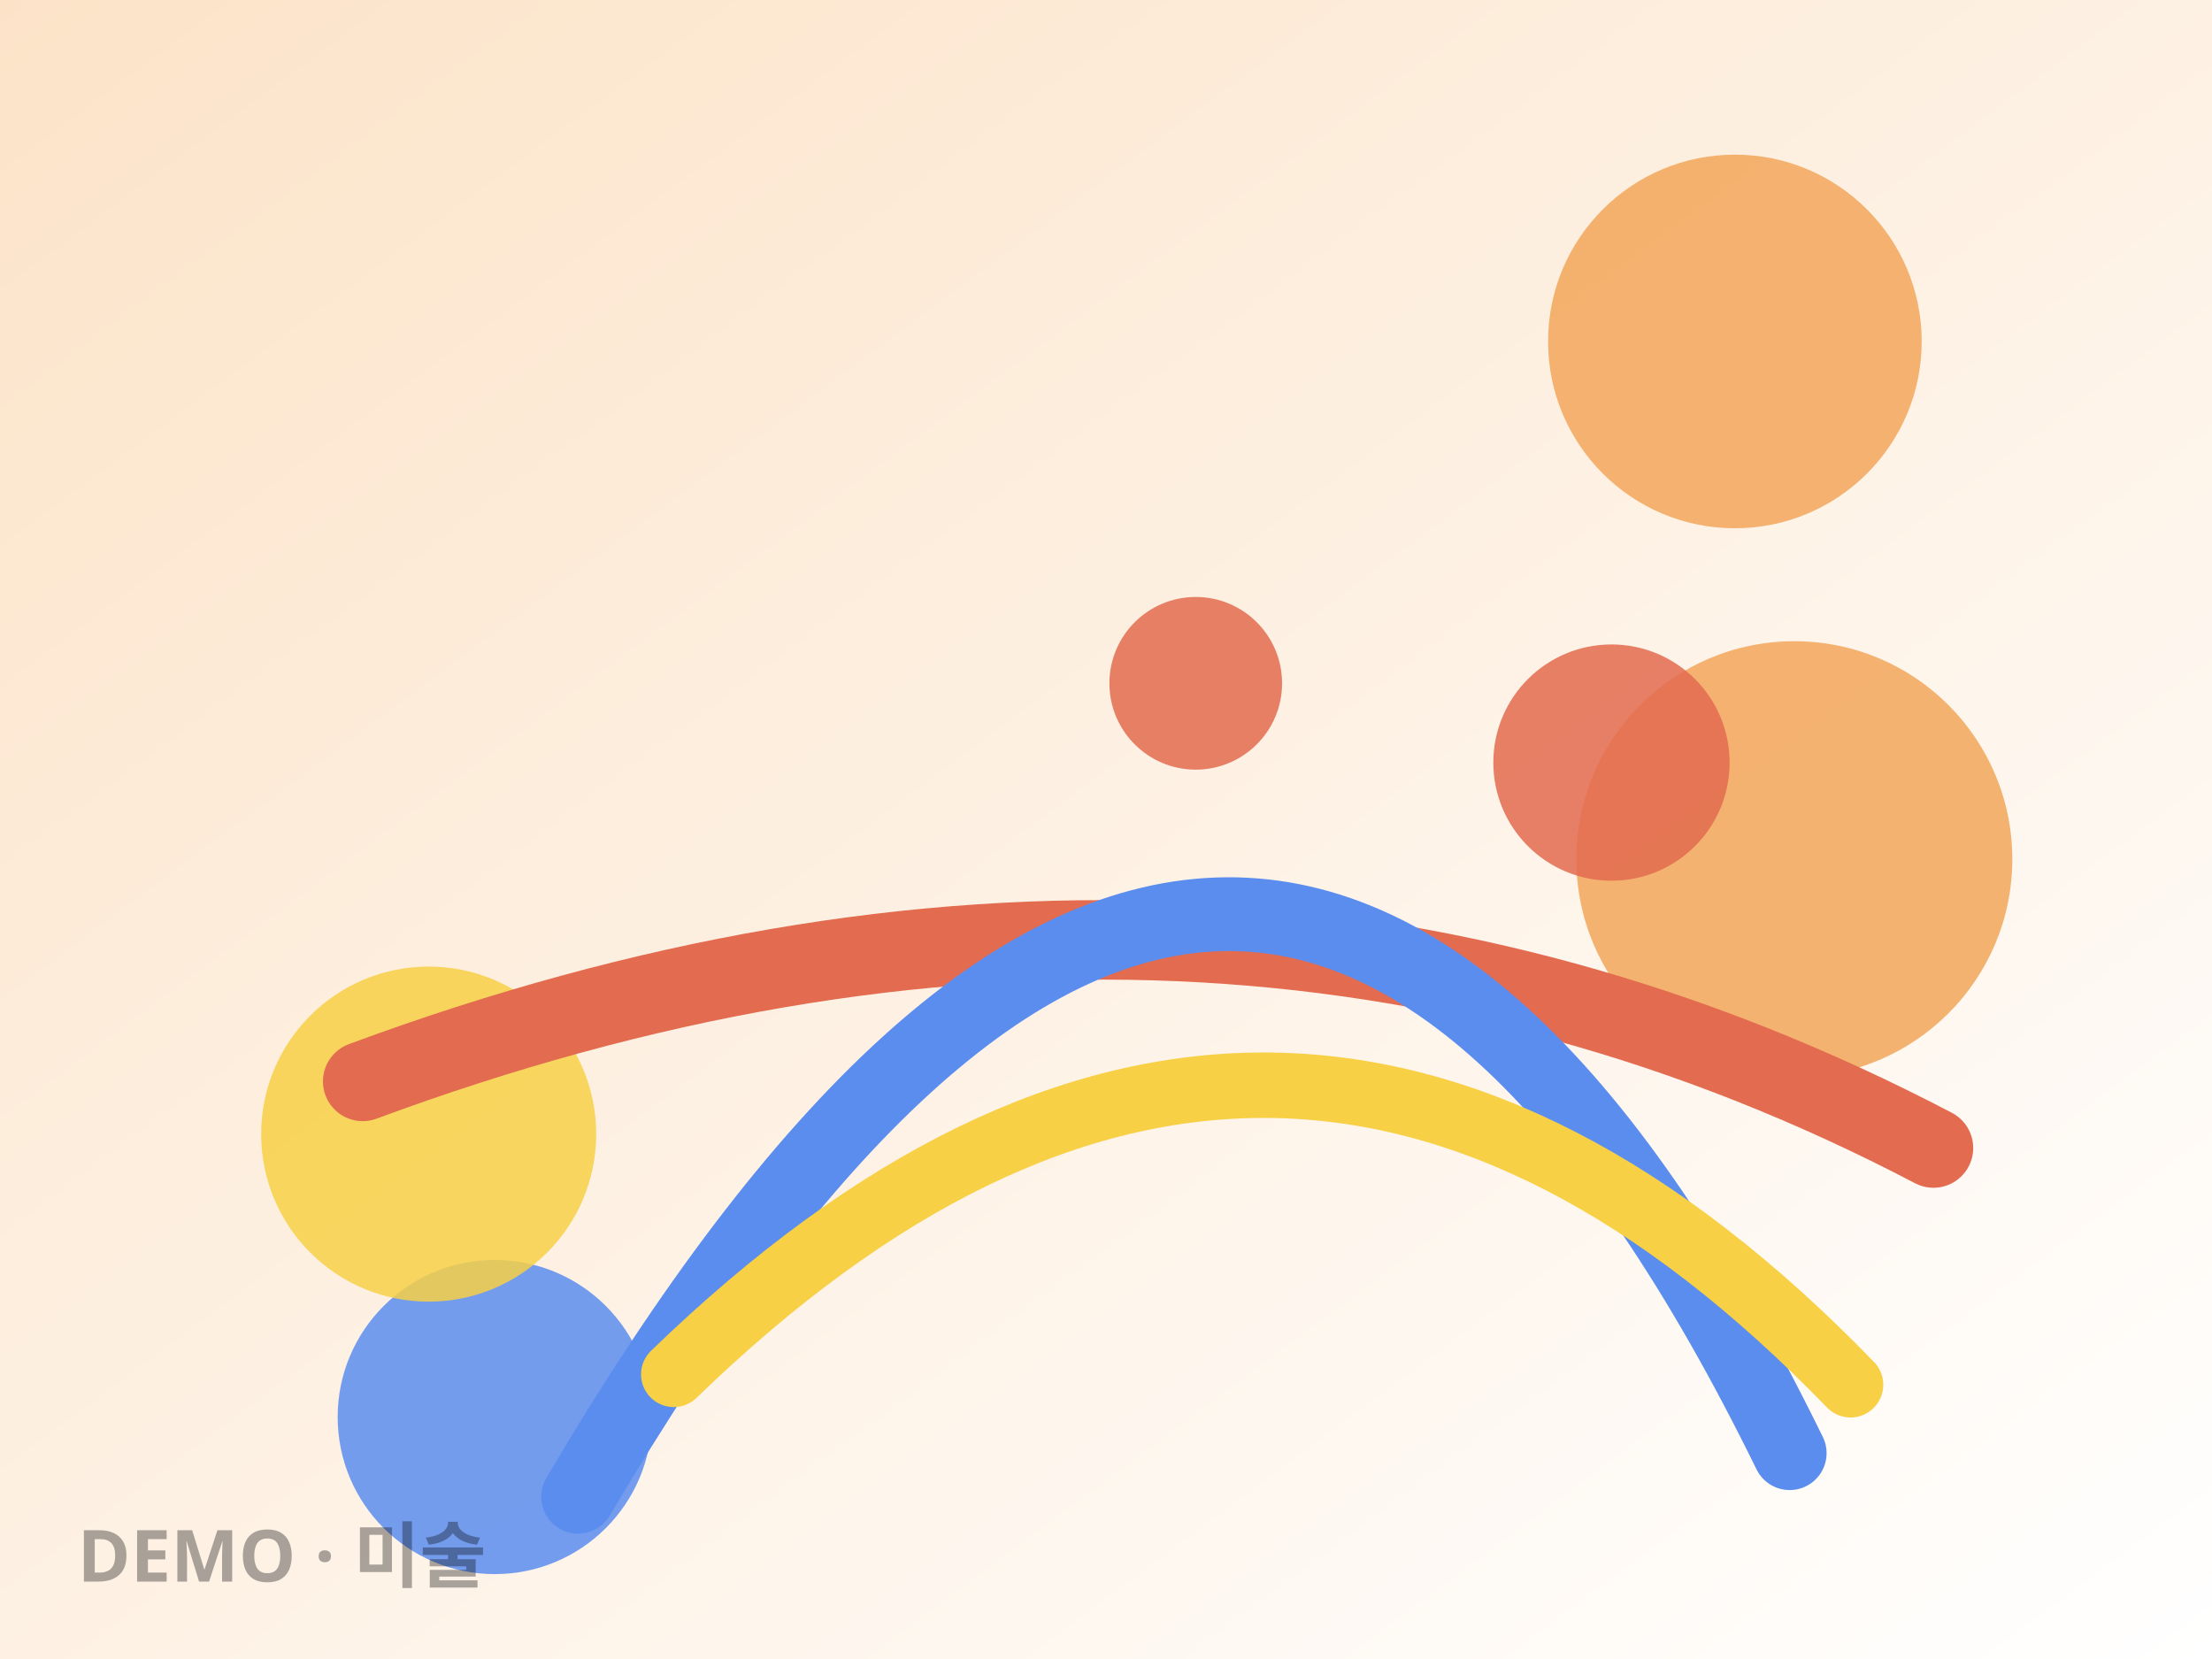
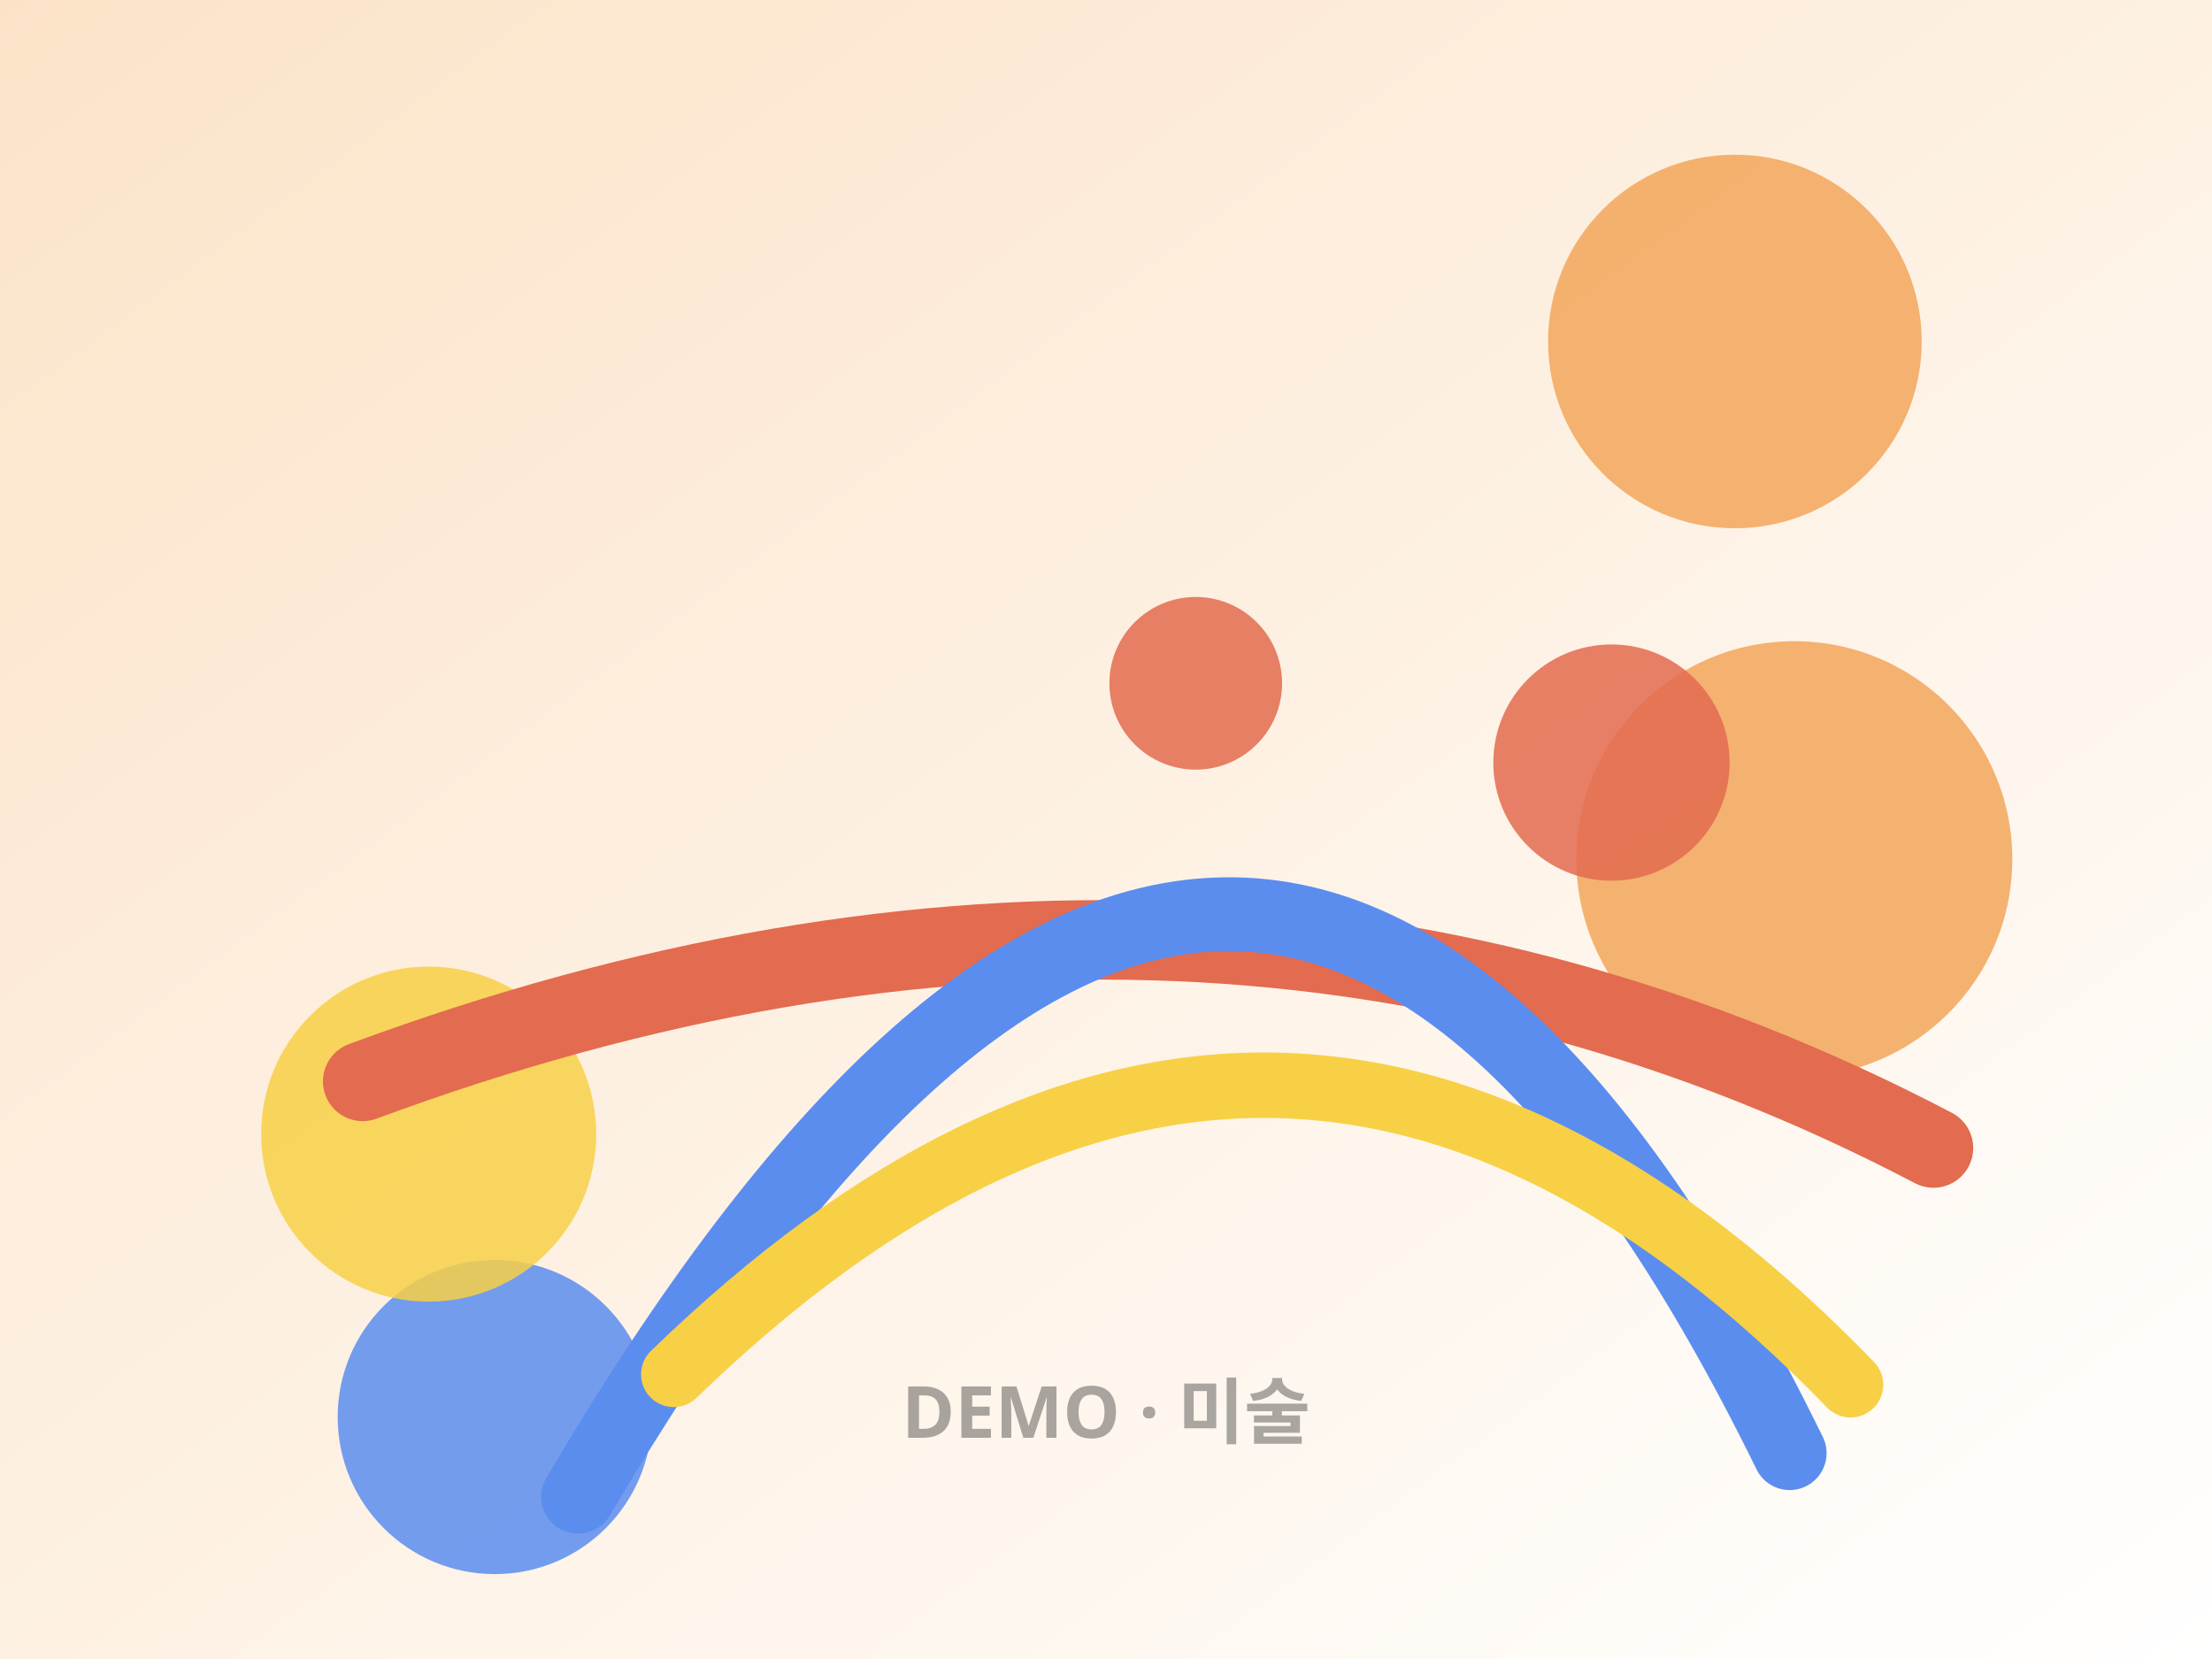
<svg xmlns="http://www.w3.org/2000/svg" width="800" height="600" viewBox="0 0 800 600">
  <defs>
    <linearGradient id="bg" x1="0" y1="0" x2="1" y2="1">
      <stop offset="0" stop-color="#FCE3C8" />
      <stop offset="1" stop-color="#ffffff" />
    </linearGradient>
  </defs>
  <rect width="800" height="600" fill="url(#bg)" />
  <g>
    <circle cx="648.941" cy="310.743" r="78.836" fill="#F2A65A" opacity="0.85" />
    <circle cx="432.455" cy="247.126" r="31.225" fill="#E36B4F" opacity="0.85" />
    <circle cx="178.933" cy="512.489" r="56.809" fill="#5B8DEF" opacity="0.85" />
    <circle cx="155.04" cy="410.168" r="60.588" fill="#F7D046" opacity="0.85" />
    <circle cx="627.443" cy="123.495" r="67.561" fill="#F2A65A" opacity="0.85" />
    <circle cx="582.809" cy="275.803" r="42.728" fill="#E36B4F" opacity="0.85" />
    <path d="M131.174 391.103 Q 436.968 277.843 699.259 415.194" stroke="#E36B4F" stroke-width="28.75" fill="none" stroke-linecap="round" />
    <path d="M209.062 541.325 Q 452.262 127.962 647.261 525.554" stroke="#5B8DEF" stroke-width="26.693" fill="none" stroke-linecap="round" />
    <path d="M243.676 497.051 Q 461.331 286.055 669.272 500.819" stroke="#F7D046" stroke-width="23.669" fill="none" stroke-linecap="round" />
  </g>
-   <text x="28" y="572" font-family="sans-serif" font-size="26" font-weight="700" fill="#00000055">DEMO · 미술</text>
+   <text x="400" y="520" text-anchor="middle" font-family="sans-serif" font-size="26" font-weight="700" fill="#00000055">DEMO · 미술</text>
</svg>
